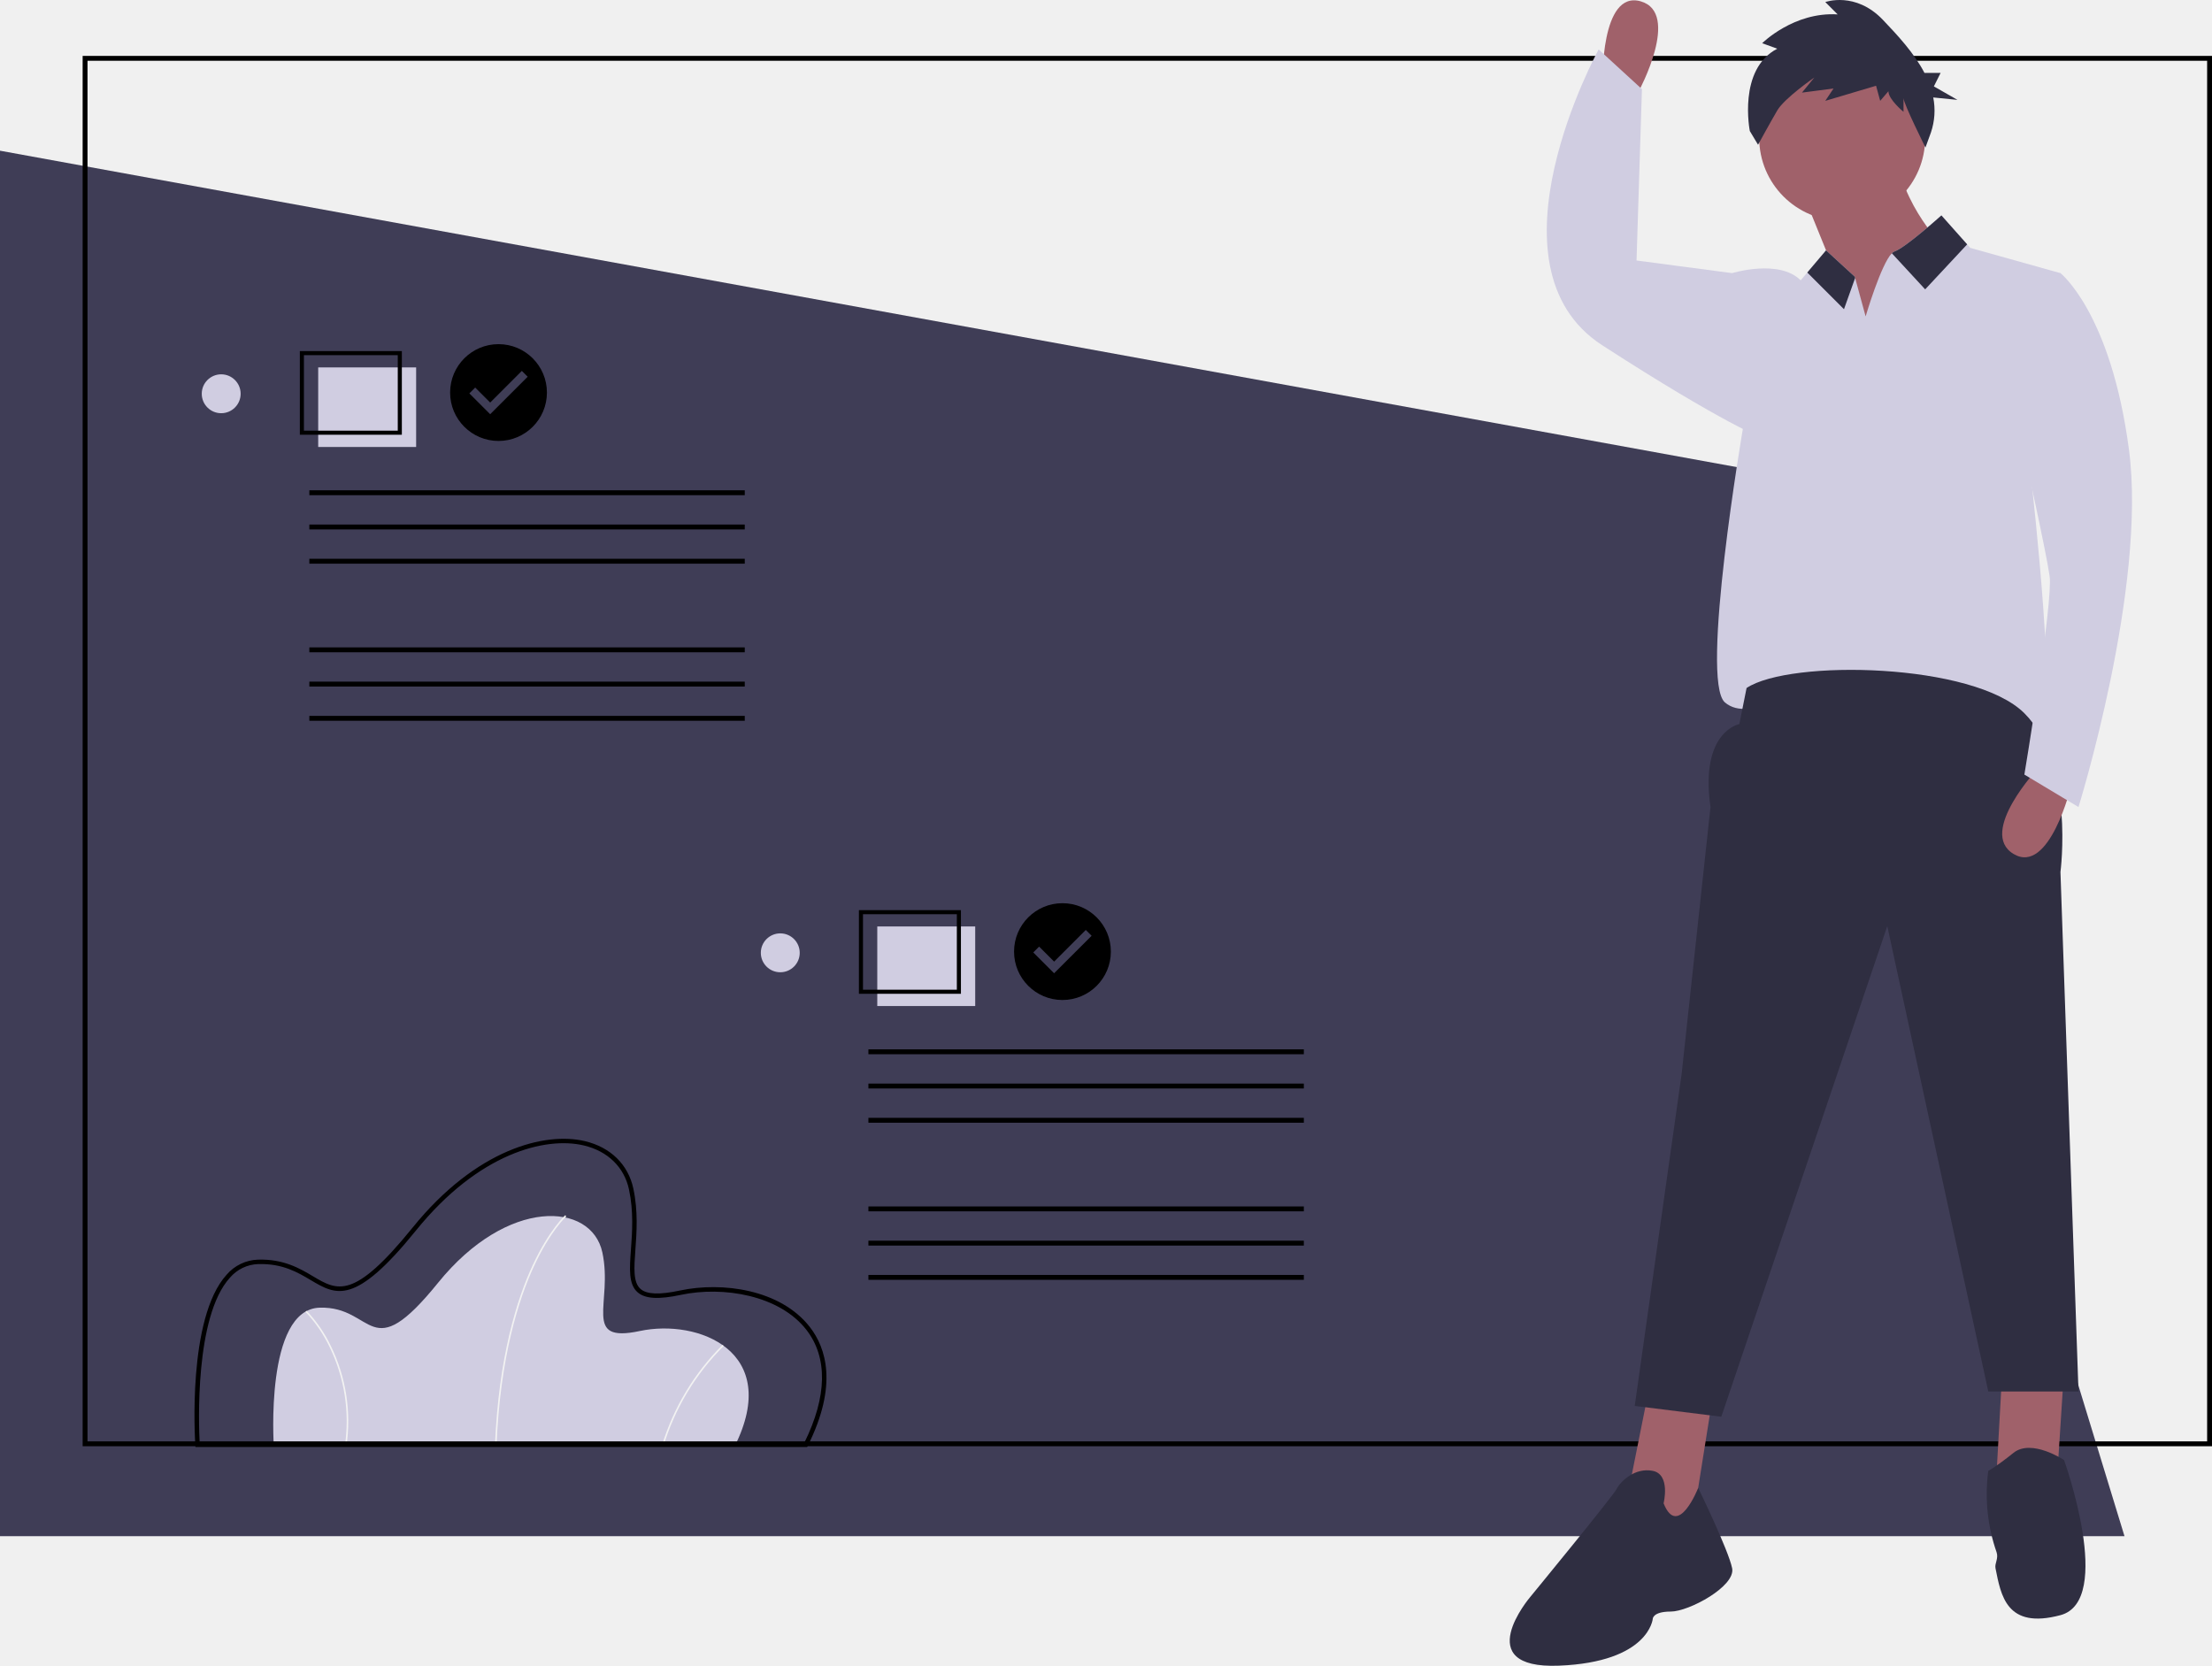
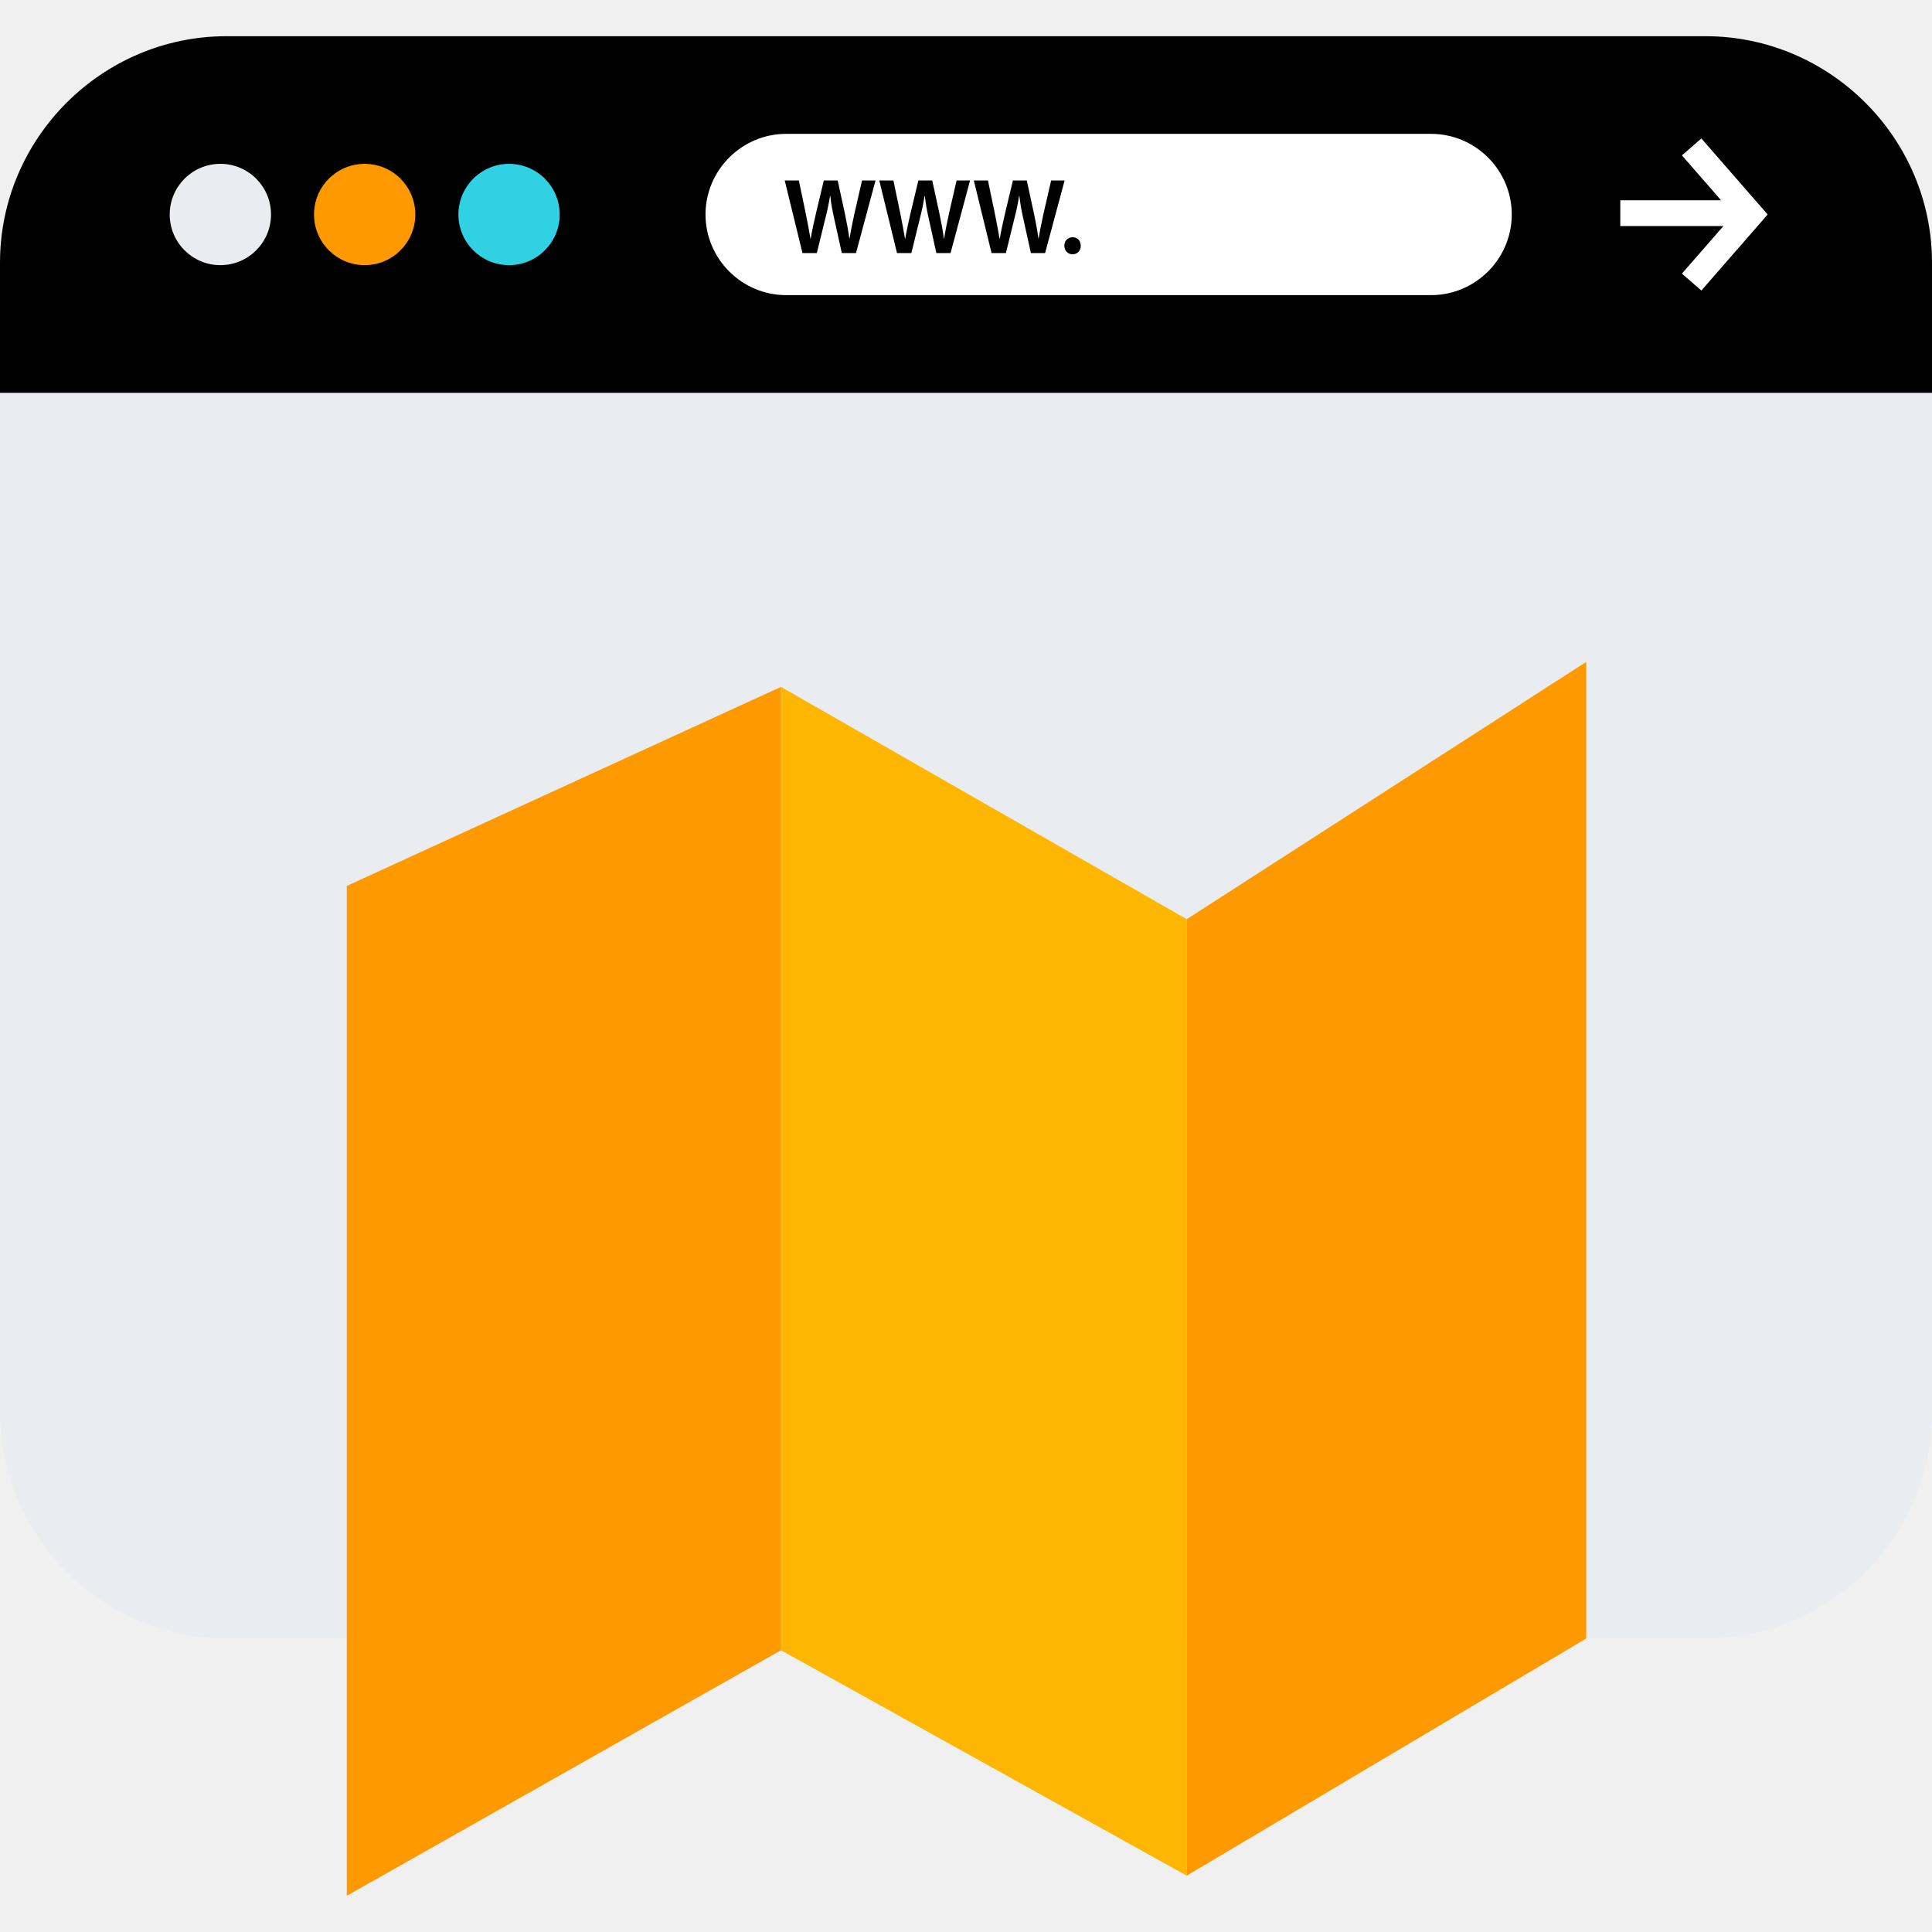
- <svg xmlns="http://www.w3.org/2000/svg" id="adc4e792-6005-44b2-b71b-0efc63d2afdb" data-name="Layer 1" width="910" height="685.33" viewBox="0 0 910 685.33">
-   <polygon points="874 632 0 632 0 62 741 197 874 632" fill="#3f3d56" />
-   <path d="M447.251,702.335H257.646s-3.843-56.369,18.897-57.01,20.178,24.982,48.683-10.249,63.095-33.309,67.579-12.491-8.648,37.473,15.373,32.348S466.788,663.261,447.251,702.335Z" transform="translate(-145 -107.3352)" fill="#d0cde1" />
-   <path d="M349.248,702.348l-.64-.026c1.492-37.113,9.265-60.959,15.523-74.427,6.794-14.624,13.342-20.544,13.407-20.603l.426.479c-.064.058-6.535,5.919-13.275,20.444C358.465,641.627,350.735,665.375,349.248,702.348Z" transform="translate(-145 -107.3352)" fill="#f2f2f2" />
-   <path d="M417.871,702.425l-.615-.179a99.365,99.365,0,0,1,25.017-41.621l.43.474A98.691,98.691,0,0,0,417.871,702.425Z" transform="translate(-145 -107.3352)" fill="#f2f2f2" />
-   <path d="M287.509,702.379l-.635-.088a69.765,69.765,0,0,0-6.275-40.778,56.148,56.148,0,0,0-9.903-14.451l.443-.462a56.851,56.851,0,0,1,10.034,14.63A70.404,70.404,0,0,1,287.509,702.379Z" transform="translate(-145 -107.3352)" fill="#f2f2f2" />
-   <path d="M1055,702.335H179v-572h876Zm-874-2h872v-568H181Z" transform="translate(-145 -107.3352)" fill="#000000" />
-   <path d="M477.072,702.634H225.413l-.058-.852c-.145-2.121-3.355-52.144,12.853-69.992a17.752,17.752,0,0,1,12.973-6.225c10.565-.301,17.205,3.657,22.56,6.833,10.094,5.988,16.762,9.944,41.006-20.021,26.264-32.462,54.602-39.445,70.892-35.562,10.525,2.51,17.78,9.602,19.903,19.46,2.01,9.334,1.37,18.104.856,25.152-.551,7.54-.986,13.496,2.111,16.195,2.585,2.252,7.745,2.457,16.238.644,17.274-3.685,41.377-.532,53.475,15.1,6.509,8.41,11.636,23.696-.897,48.764Zm-249.941-1.829h248.809c9.34-18.949,9.631-34.957.836-46.321-11.098-14.339-34.382-18.114-51.648-14.43-9.227,1.969-14.725,1.644-17.821-1.054-3.786-3.299-3.322-9.657-2.734-17.707.506-6.931,1.136-15.556-.819-24.634-1.969-9.141-8.726-15.726-18.539-18.065-15.771-3.763-43.317,3.133-69.046,34.933-25.238,31.193-32.84,26.685-43.36,20.444-5.421-3.215-11.577-6.862-21.575-6.578a15.989,15.989,0,0,0-11.67,5.626C224.995,649.06,226.774,694.042,227.131,700.805Z" transform="translate(-145 -107.3352)" fill="#000000" />
-   <rect x="127.261" y="266.343" width="179.127" height="2.013" fill="#000000" />
-   <rect x="127.261" y="280.432" width="179.127" height="2.013" fill="#000000" />
-   <rect x="127.261" y="294.521" width="179.127" height="2.013" fill="#000000" />
-   <rect x="127.261" y="201.711" width="179.127" height="2.013" fill="#000000" />
-   <rect x="127.261" y="215.8" width="179.127" height="2.013" fill="#000000" />
-   <rect x="127.261" y="229.888" width="179.127" height="2.013" fill="#000000" />
-   <rect x="130.904" y="151.157" width="40.29" height="32.736" fill="#d0cde1" />
-   <path d="M310.319,286.192h-41.969V251.777h41.969ZM270.028,284.513h38.612V253.456H270.028Z" transform="translate(-145 -107.3352)" fill="#000000" />
-   <circle cx="91" cy="162" r="8" fill="#d0cde1" />
-   <rect x="357.261" y="496.343" width="179.127" height="2.013" fill="#000000" />
-   <rect x="357.261" y="510.432" width="179.127" height="2.013" fill="#000000" />
-   <rect x="357.261" y="524.521" width="179.127" height="2.013" fill="#000000" />
-   <rect x="357.261" y="431.711" width="179.127" height="2.013" fill="#000000" />
-   <rect x="357.261" y="445.8" width="179.127" height="2.013" fill="#000000" />
-   <rect x="357.261" y="459.888" width="179.127" height="2.013" fill="#000000" />
-   <rect x="360.904" y="381.157" width="40.29" height="32.736" fill="#d0cde1" />
-   <path d="M540.319,516.192h-41.969V481.777h41.969ZM500.028,514.513h38.612V483.456H500.028Z" transform="translate(-145 -107.3352)" fill="#000000" />
-   <circle cx="321" cy="392" r="8" fill="#d0cde1" />
-   <path d="M881.337,173.69,900.632,221.185l11.874,32.653,31.169-46.011S924.38,188.532,924.38,163.3Z" transform="translate(-145 -107.3352)" fill="#a0616a" />
-   <polygon points="678.453 570.991 669.547 615.517 694.779 636.296 705.169 570.991 678.453 570.991" fill="#a0616a" />
-   <polygon points="823.907 560.601 820.938 614.033 846.17 609.58 849.138 563.569 823.907 560.601" fill="#a0616a" />
-   <circle cx="757.859" cy="56.707" r="34.137" fill="#a0616a" />
-   <path d="M980.78,305.786s11.874,103.896,2.968,103.896S931.801,400.776,922.896,393.355s-37.106-4.453-37.106-4.453-20.779,16.326-31.169,7.421,7.421-112.801,7.421-112.801l-4.453-63.822s19.295-5.937,28.2,2.968l2.716-3.221,7.718-9.113L908.053,221.185l.134.505,4.319,15.822s6.323-21.492,10.79-25.974a3.143,3.143,0,0,1,1.083-.742c4.453-1.484,19.295-14.842,19.295-14.842l10.597,11.918,1.276,1.44,37.106,10.39Z" transform="translate(-145 -107.3352)" fill="#d0cde1" />
-   <path d="M863.527,390.386l-2.968,14.842s-16.326,2.968-11.874,34.137L836.811,549.198l-19.295,136.549,35.621,4.453,68.274-201.854L962.97,679.81h37.106l-7.421-213.728s5.937-44.527-14.842-65.306S881.337,378.513,863.527,390.386Z" transform="translate(-145 -107.3352)" fill="#2f2e41" />
-   <path d="M829.39,725.821s2.968-11.874-4.453-13.358-13.358,4.453-14.842,7.421-35.621,44.527-35.621,44.527-25.232,29.684,11.874,28.2,38.59-19.295,38.59-19.295,0-2.968,7.421-2.968,26.716-10.39,25.232-17.811-13.966-33.072-13.966-33.072S835.327,740.663,829.39,725.821Z" transform="translate(-145 -107.3352)" fill="#2f2e41" />
-   <path d="M994.138,708.01s-13.358-8.905-20.779-2.968-10.39,7.421-10.39,7.421l-.12.899a72.651,72.651,0,0,0,3.528,32.579c.88,2.639-.851,4.538-.44,6.597,2.226,11.132,4.453,25.232,26.716,19.295S994.138,708.01,994.138,708.01Z" transform="translate(-145 -107.3352)" fill="#2f2e41" />
-   <path d="M983.749,423.039s-25.232,26.716-10.39,35.621,23.748-28.2,23.748-28.2Z" transform="translate(-145 -107.3352)" fill="#a0616a" />
-   <path d="M819.113,144.982s17.507-32.309.873-37.095-15.691,33.361-15.691,33.361Z" transform="translate(-145 -107.3352)" fill="#a0616a" />
-   <polygon points="763.187 114.354 758.601 127.208 743.506 112.113 751.224 103 763.053 113.85 763.187 114.354" fill="#2f2e41" />
-   <path d="M954.272,207.871,936.996,226.38,923.296,211.537a3.143,3.143,0,0,1,1.083-.742c4.453-1.484,19.295-14.842,19.295-14.842Z" transform="translate(-145 -107.3352)" fill="#2f2e41" />
-   <path d="M973.359,224.153l19.295-4.453s20.779,16.326,28.2,72.727-20.779,146.938-20.779,146.938l-22.263-13.358s11.874-71.243,10.39-81.632S977.812,293.912,977.812,293.912Z" transform="translate(-145 -107.3352)" fill="#d0cde1" />
-   <path d="M876.156,127.373l-6.21-2.258s12.984-12.984,31.048-11.854l-5.081-5.081s12.419-4.516,23.709,7.339c5.935,6.232,12.802,13.557,17.083,21.808h6.65l-2.775,5.551,9.714,5.551-9.971-.997a28.01,28.01,0,0,1-.943,14.376l-2.258,6.209s-9.032-18.064-9.032-20.322v5.645s-6.21-5.08-6.21-8.467l-3.387,3.952-1.694-6.21-20.887,6.21,3.387-5.08-12.984,1.694,5.081-6.21s-12.287,8.489-15.242,13.548c-3.144,5.384-7.903,14.113-7.903,14.113l-3.387-5.645S859.786,135.84,876.156,127.373Z" transform="translate(-145 -107.3352)" fill="#2f2e41" />
-   <path d="M865.011,222.669l-7.421-2.968-39.332-5.195,2.226-70.501-17.811-16.326s-48.979,89.053,1.484,121.706,66.79,38.59,66.79,38.59Z" transform="translate(-145 -107.3352)" fill="#d0cde1" />
-   <path d="M582.087,478.922A19.913,19.913,0,1,0,602,498.835,19.913,19.913,0,0,0,582.087,478.922Zm-3.435,28.825-8.566-8.566,2.403-2.403,6.171,6.171L591.685,489.924l2.403,2.403Z" transform="translate(-145 -107.3352)" fill="#000000" />
-   <path d="M350.087,248.922A19.913,19.913,0,1,0,370,268.835,19.913,19.913,0,0,0,350.087,248.922Zm-3.435,28.825-8.566-8.566,2.403-2.403,6.171,6.171L359.685,259.924l2.403,2.403Z" transform="translate(-145 -107.3352)" fill="#000000" />
+ <svg xmlns="http://www.w3.org/2000/svg" version="1.1" id="Layer_1" x="0px" y="0px" viewBox="0 0 512 512" style="enable-background:new 0 0 512 512;" xml:space="preserve">
+   <path style="fill:#E9EDF1;" d="M451.952,434.236H60.048C27.024,434.236,0,407.212,0,374.188V69.644  C0,36.612,27.024,9.596,60.048,9.596h391.896C484.976,9.588,512,36.612,512,69.644v304.544  C512,407.212,484.976,434.236,451.952,434.236z" />
+   <path d="M512,104.1V69.644c0-33.032-27.024-60.048-60.048-60.048H60.048C27.024,9.588,0,36.612,0,69.644V104.1  C0,104.1,512,104.1,512,104.1z" />
+   <circle style="fill:#E9EDF1;" cx="58.4" cy="56.844" r="13.424" />
+   <circle style="fill:#FF9900;" cx="96.64" cy="56.844" r="13.424" />
+   <circle style="fill:#30D1E2;" cx="134.904" cy="56.844" r="13.424" />
+   <g>
+     <rect x="429.392" y="53.084" style="fill:#FFFFFF;" width="30.4" height="6.824" />
+     <polygon style="fill:#FFFFFF;" points="450.88,76.996 445.728,72.516 459.384,56.844 445.728,41.172 450.88,36.692 468.448,56.844     " />
+     <path style="fill:#FFFFFF;" d="M379.264,78.212H208.336c-11.752,0-21.368-9.616-21.368-21.368l0,0   c0-11.752,9.616-21.368,21.368-21.368h170.928c11.752,0,21.368,9.616,21.368,21.368l0,0   C400.632,68.596,391.016,78.212,379.264,78.212z" />
+   </g>
+   <path d="M212.664,67.068l-4.704-19.24h3.744l1.824,8.736c0.48,2.344,0.936,4.8,1.256,6.704h0.056c0.32-2.024,0.856-4.304,1.4-6.736  l2.08-8.704H222l1.92,8.856c0.48,2.28,0.88,4.424,1.16,6.504h0.064c0.336-2.12,0.8-4.304,1.304-6.656l2-8.704h3.576l-5.176,19.24  h-3.76l-2-9.056c-0.496-2.184-0.824-4.016-1.056-6.104h-0.064c-0.336,2.056-0.704,3.92-1.28,6.104l-2.224,9.056H212.664z" />
+   <path d="M237.72,67.068l-4.704-19.24h3.744l1.824,8.736c0.48,2.344,0.936,4.8,1.256,6.704h0.056c0.32-2.024,0.856-4.304,1.4-6.736  l2.08-8.704h3.68l1.92,8.856c0.48,2.28,0.88,4.424,1.16,6.504h0.064c0.336-2.12,0.8-4.304,1.304-6.656l2-8.704h3.576l-5.176,19.24  h-3.76l-2-9.056c-0.496-2.184-0.824-4.016-1.056-6.104h-0.064c-0.336,2.056-0.704,3.92-1.28,6.104l-2.224,9.056H237.72z" />
+   <path d="M262.776,67.068l-4.704-19.24h3.744l1.824,8.736c0.48,2.344,0.936,4.8,1.256,6.704h0.056c0.32-2.024,0.856-4.304,1.4-6.736  l2.08-8.704h3.68l1.92,8.856c0.48,2.28,0.88,4.424,1.16,6.504h0.064c0.336-2.12,0.8-4.304,1.304-6.656l2-8.704h3.576l-5.176,19.24  h-3.76l-2-9.056c-0.496-2.184-0.824-4.016-1.056-6.104h-0.064c-0.336,2.056-0.704,3.92-1.28,6.104l-2.224,9.056H262.776z" />
+   <path d="M282.064,65.124c0-1.304,0.92-2.256,2.176-2.256c1.28,0,2.176,0.92,2.176,2.256c0,1.296-0.864,2.264-2.176,2.264  C282.96,67.388,282.064,66.412,282.064,65.124z" />
+   <polygon style="fill:#FF9900;" points="206.968,437.332 206.968,182.028 91.904,234.78 91.904,502.404 " />
+   <polygon style="fill:#FFB600;" points="314.496,243.596 314.496,497.068 206.968,437.332 206.968,182.028 " />
+   <polygon style="fill:#FF9900;" points="420.368,175.404 314.496,243.596 314.496,497.068 420.368,434.212 " />
+   <g>
+ </g>
+   <g>
+ </g>
+   <g>
+ </g>
+   <g>
+ </g>
+   <g>
+ </g>
+   <g>
+ </g>
+   <g>
+ </g>
+   <g>
+ </g>
+   <g>
+ </g>
+   <g>
+ </g>
+   <g>
+ </g>
+   <g>
+ </g>
+   <g>
+ </g>
+   <g>
+ </g>
+   <g>
+ </g>
</svg>
